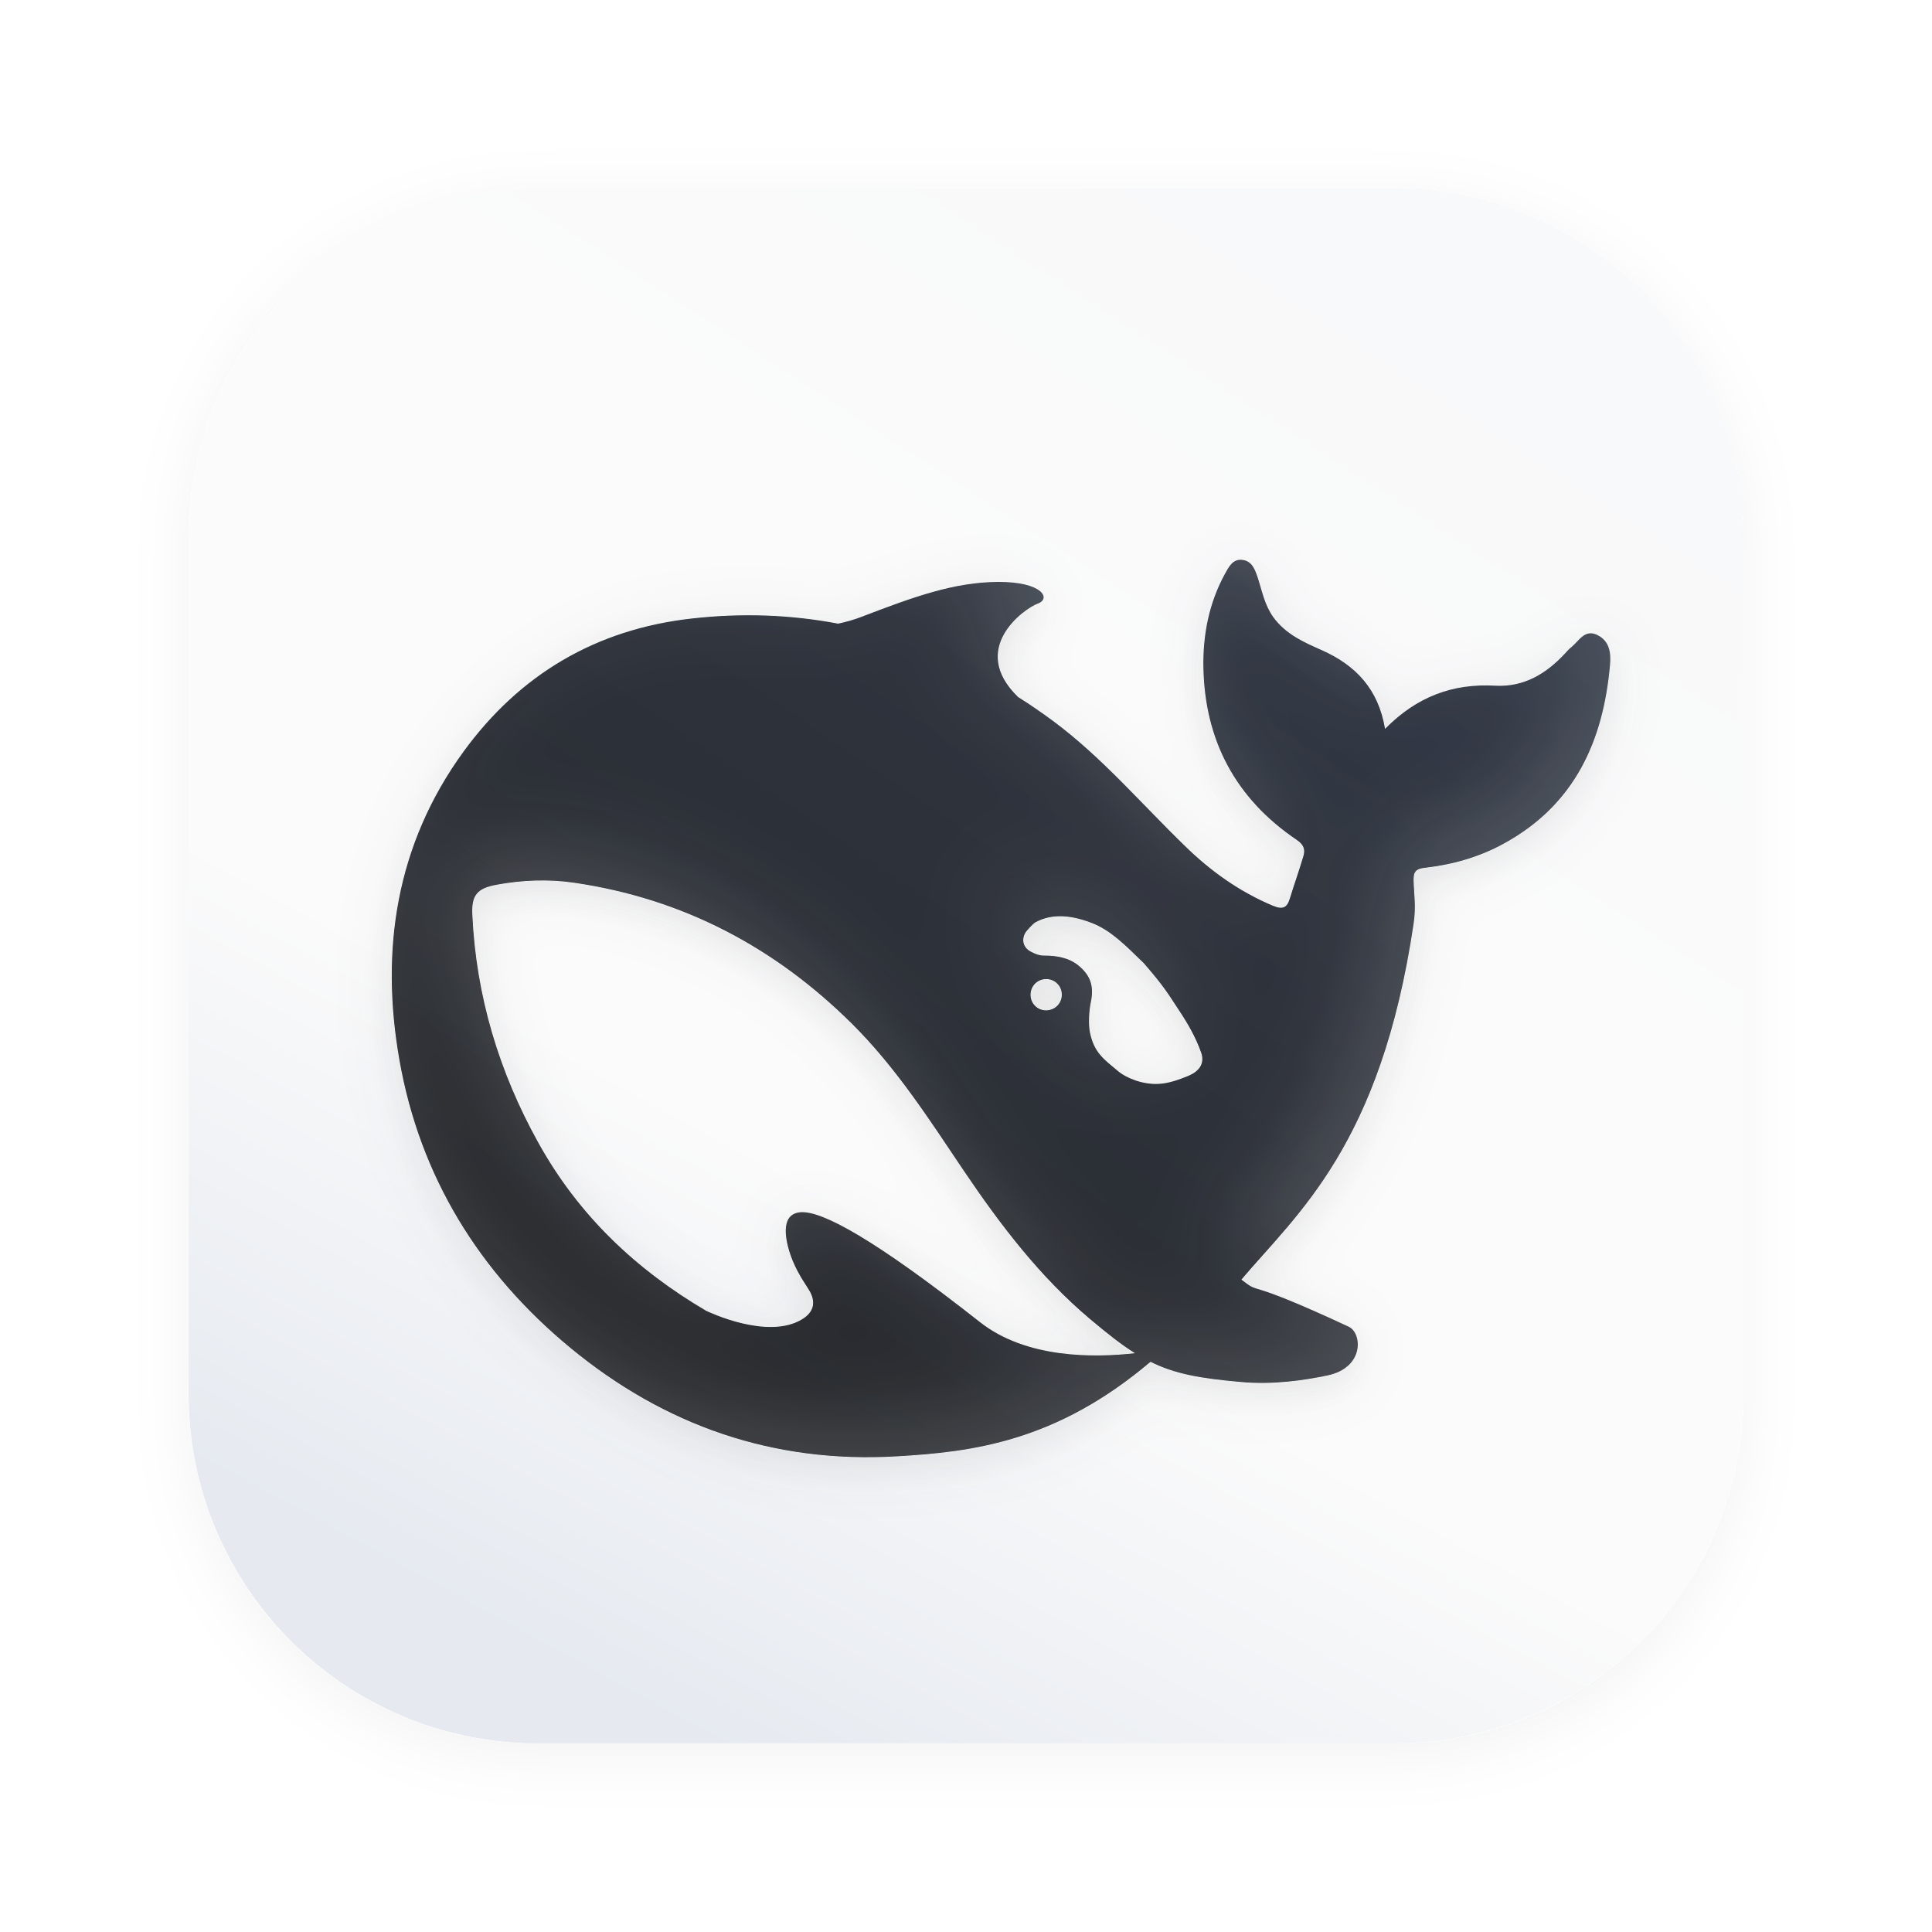
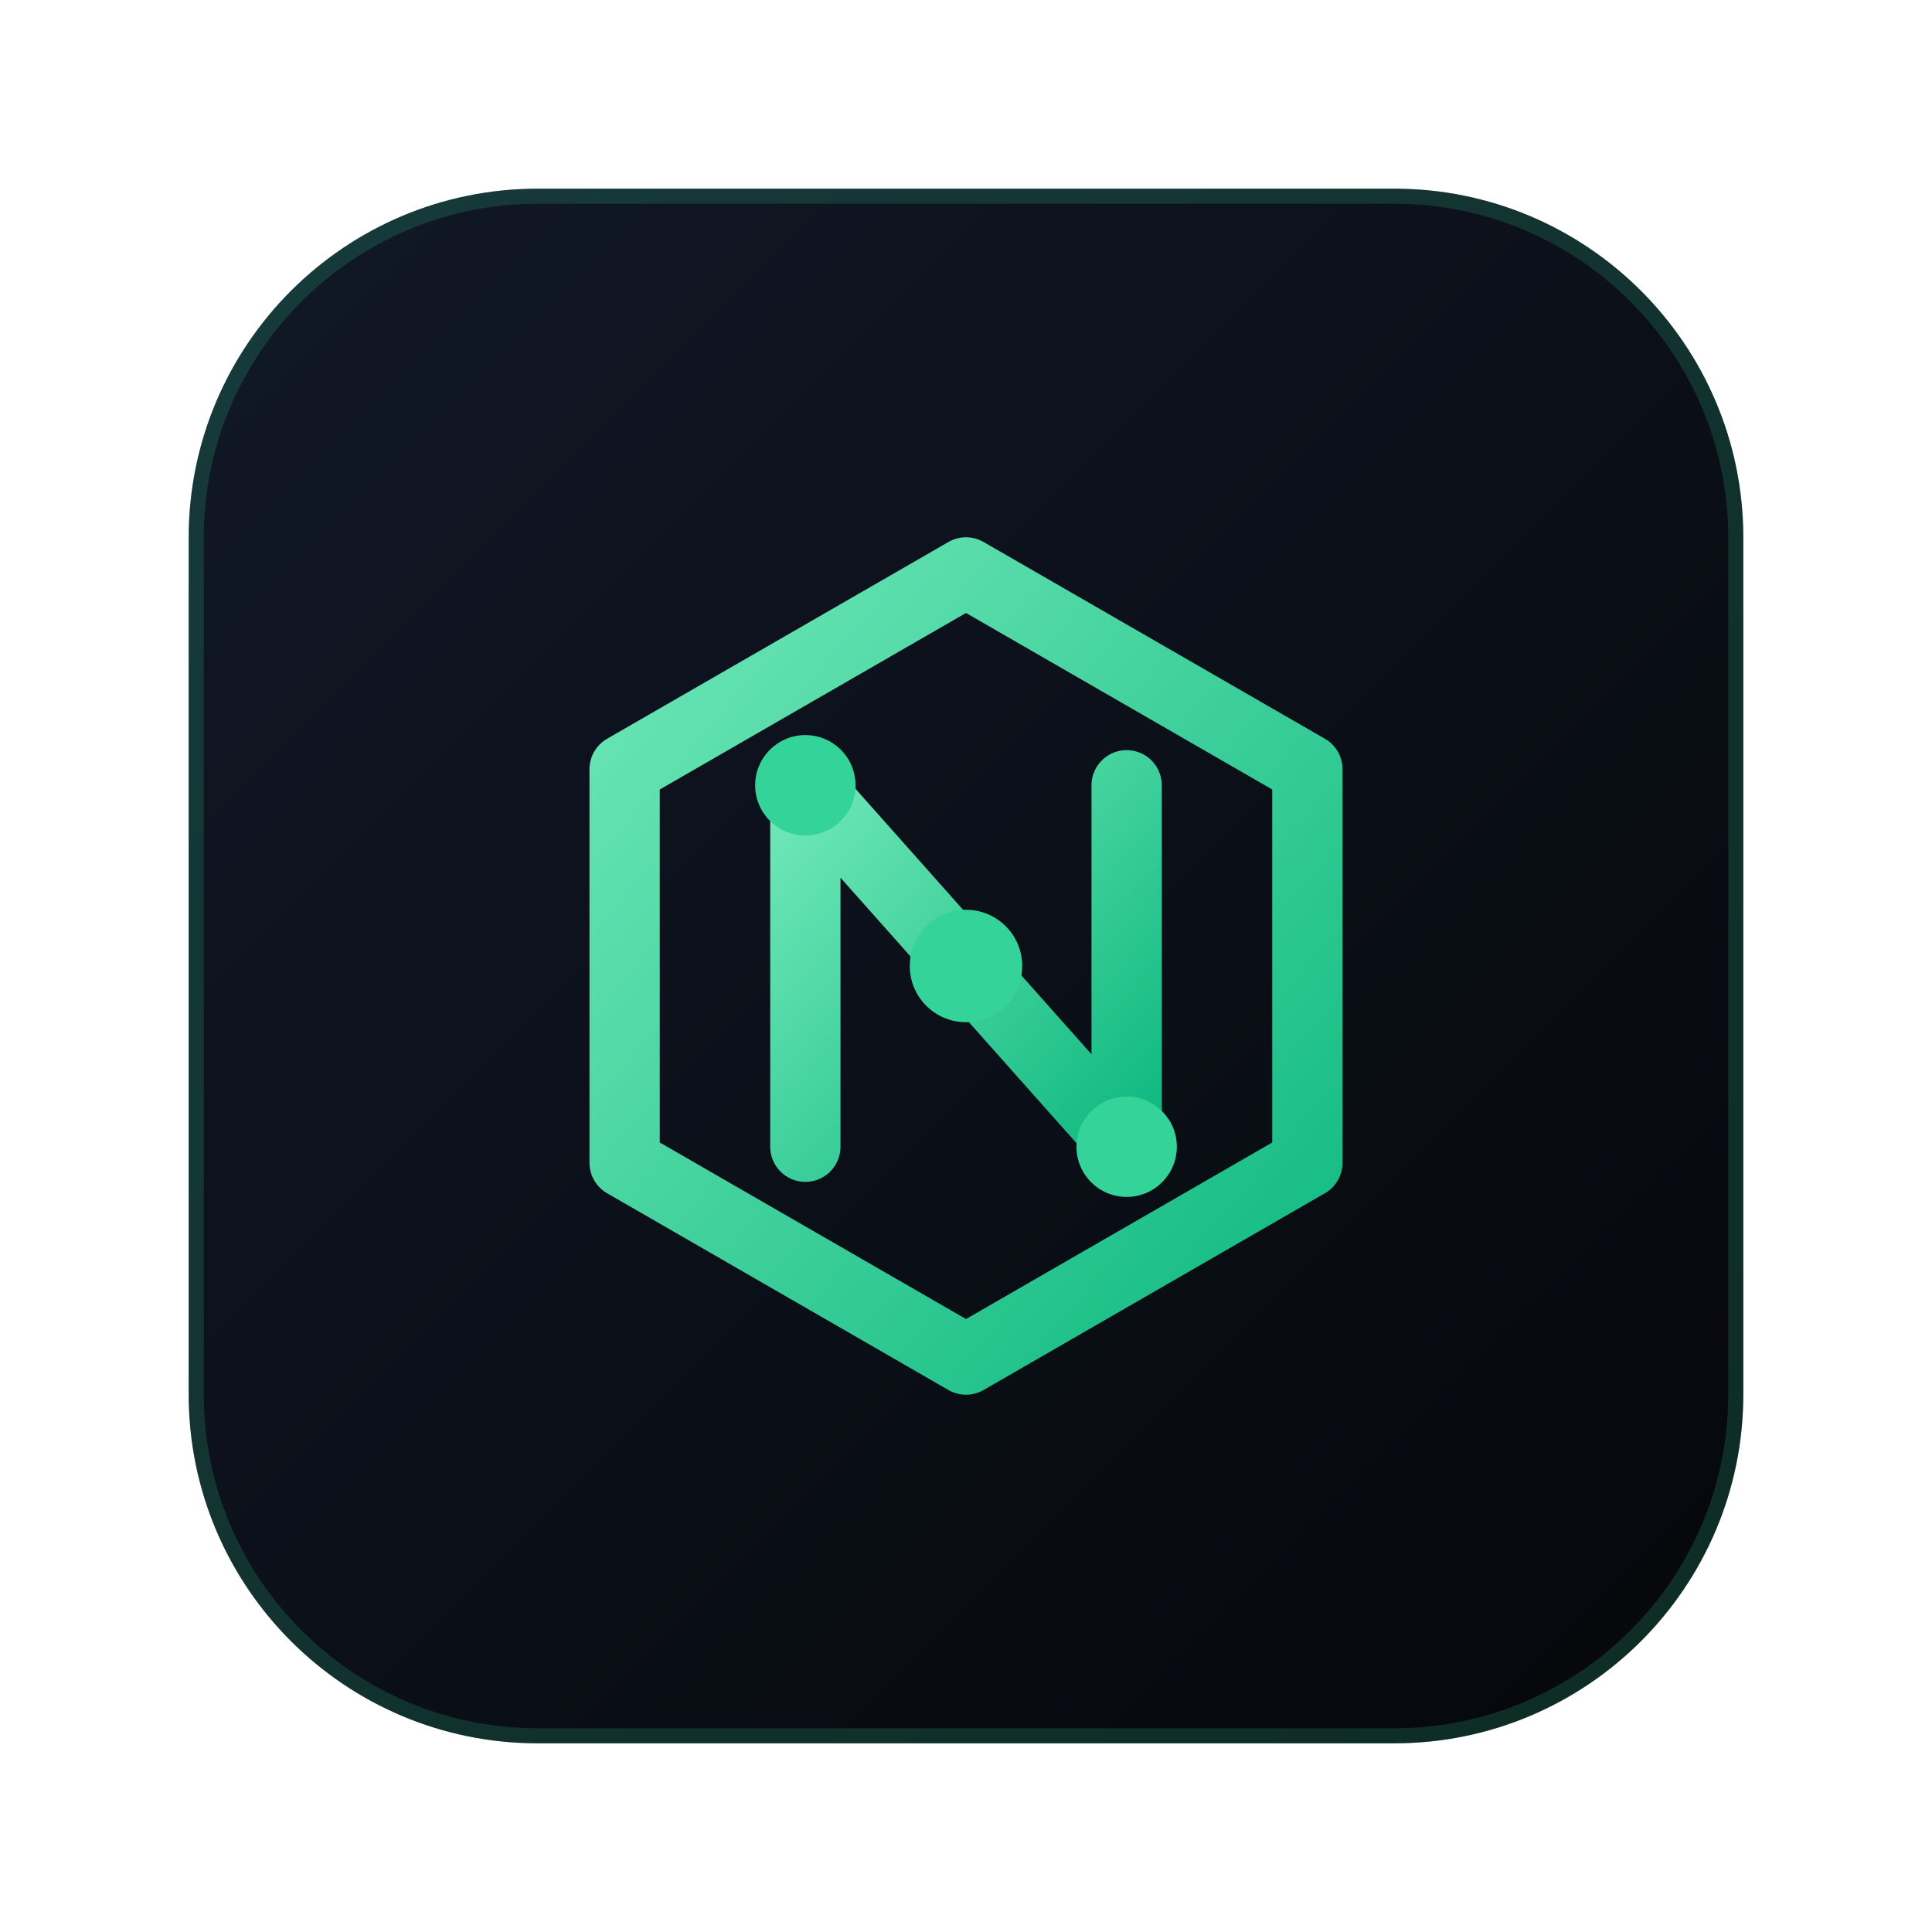
<svg xmlns="http://www.w3.org/2000/svg" width="1024" height="1024" viewBox="0 0 1024 1024" fill="none">
-   <g transform="translate(100 100) scale(0.8046875) translate(-40 -32)">
-     <g filter="url(#filter0_d_1637_371)">
-       <rect rx="230" width="1024" height="1024" transform="translate(40 32)" fill="#FBFBFB" />
-       <rect rx="230" width="1024" height="1024" transform="translate(40 32)" fill="url(#paint0_linear_1637_371)" fill-opacity="0.4" />
-       <rect rx="230" width="1024" height="1024" transform="translate(40 32)" fill="url(#paint1_linear_1637_371)" fill-opacity="0.8" />
-       <g filter="url(#filter1_ddi_1637_371)">
-         <path d="M968.002 326.025C959.5 321.85 955.842 329.804 950.865 333.835C949.162 335.143 947.722 336.834 946.283 338.393C933.859 351.673 919.336 360.407 900.376 359.363C872.649 357.804 848.963 366.525 828.035 387.759C823.586 361.583 808.812 345.951 786.313 335.936C774.536 330.729 762.64 325.51 754.401 314.186C748.645 306.112 747.074 297.127 744.195 288.274C742.36 282.936 740.538 277.465 734.385 276.554C727.718 275.51 725.103 281.112 722.476 285.803C712.006 304.95 707.952 326.039 708.349 347.405C709.26 395.463 729.54 433.742 769.823 460.962C774.404 464.094 775.579 467.212 774.14 471.771C771.394 481.153 768.119 490.257 765.241 499.639C763.406 505.624 760.66 506.933 754.256 504.329C732.154 495.08 713.049 481.417 696.175 464.874C667.524 437.138 641.633 406.536 609.325 382.566C601.733 376.964 594.154 371.758 586.298 366.802C553.33 334.773 590.616 308.464 599.251 305.333C608.282 302.082 602.393 290.877 573.214 291.009C544.048 291.141 517.364 300.906 483.353 313.935C478.389 315.891 473.147 317.318 467.786 318.494C436.917 312.64 404.873 311.332 371.377 315.111C308.332 322.141 257.975 351.964 220.953 402.876C176.471 464.081 166.014 533.624 178.835 606.153C192.302 682.594 231.291 745.887 291.194 795.372C353.328 846.68 424.876 871.813 506.498 866.99C556.076 864.122 611.279 857.489 673.532 804.74C689.23 812.55 705.708 815.681 733.052 818.02C754.111 819.976 774.391 816.976 790.076 813.726C814.674 808.519 812.971 785.726 804.072 781.564C731.995 747.962 747.826 761.638 733.435 750.565C770.06 707.198 825.263 662.139 846.85 516.156C848.553 504.567 847.114 497.273 846.85 487.892C846.718 482.157 848.025 479.95 854.574 479.303C872.623 477.215 890.156 472.273 906.238 463.42C952.938 437.892 971.765 395.965 976.215 345.7C976.875 338.01 976.083 330.069 967.976 326.039L968.002 326.025ZM561.067 778.432C491.222 723.477 457.343 705.374 443.347 706.154C430.263 706.933 432.626 721.918 435.505 731.682C438.515 741.315 442.436 747.962 447.929 756.418C451.718 762.021 454.346 770.345 444.14 776.609C421.641 790.549 382.533 771.918 380.698 771.006C335.174 744.182 297.109 708.757 270.293 660.316C244.389 613.698 229.35 563.685 226.868 510.302C226.208 497.406 230.01 492.847 242.831 490.508C259.704 487.376 277.106 486.729 293.98 489.2C365.264 499.625 425.959 531.523 476.844 582.052C505.878 610.831 527.861 645.213 550.491 678.815C574.561 714.492 600.452 748.49 633.42 776.358C645.066 786.122 654.348 793.548 663.247 799.019C636.431 802.018 591.698 802.666 561.08 778.445L561.067 778.432ZM594.55 562.905C594.55 557.171 599.132 552.625 604.888 552.625C606.195 552.625 607.371 552.876 608.414 553.273C609.853 553.801 611.16 554.581 612.203 555.744C614.038 557.567 615.081 560.17 615.081 562.905C615.081 568.64 610.5 573.185 604.743 573.185C598.987 573.185 594.537 568.627 594.537 562.905H594.55ZM698.539 616.301C691.871 619.037 685.19 621.375 678.787 621.64C668.845 622.155 657.992 618.125 652.103 613.17C642.953 605.479 636.404 601.185 633.658 587.773C632.483 582.039 633.13 573.185 634.186 568.111C636.536 557.171 633.922 550.141 626.212 543.759C619.927 538.553 611.952 537.112 603.185 537.112C599.911 537.112 596.914 535.685 594.682 534.509C591.025 532.686 588.015 528.127 590.893 522.525C591.804 520.701 596.254 516.275 597.297 515.495C609.206 508.716 622.937 510.936 635.625 516.01C647.403 520.833 656.288 529.686 669.109 542.186C682.193 557.289 684.543 561.465 692.003 572.789C697.892 581.642 703.252 590.759 706.909 601.185C709.128 607.699 706.249 613.038 698.539 616.288V616.301Z" fill="url(#paint2_linear_1637_371)" fill-opacity="0.9" />
-       </g>
-     </g>
-   </g>
  <defs>
-     <filter id="filter0_d_1637_371" x="-8" y="-16" width="1120" height="1120" filterUnits="userSpaceOnUse" color-interpolation-filters="sRGB">
-       <feFlood flood-opacity="0" result="BackgroundImageFix" />
-       <feColorMatrix in="SourceAlpha" type="matrix" values="0 0 0 0 0 0 0 0 0 0 0 0 0 0 0 0 0 0 127 0" result="hardAlpha" />
-       <feOffset dy="8" />
-       <feGaussianBlur stdDeviation="20" />
-       <feComposite in2="hardAlpha" operator="out" />
-       <feColorMatrix type="matrix" values="0 0 0 0 0 0 0 0 0 0 0 0 0 0 0 0 0 0 0.05 0" />
-       <feBlend mode="normal" in2="BackgroundImageFix" result="effect1_dropShadow_1637_371" />
-       <feBlend mode="normal" in="BackgroundImageFix" in2="effect1_dropShadow_1637_371" result="BackgroundImageFix" />
-       <feBlend mode="normal" in="SourceGraphic" in2="BackgroundImageFix" result="shape" />
-     </filter>
-     <filter id="filter1_ddi_1637_371" x="133.744" y="240.427" width="882.652" height="671.147" filterUnits="userSpaceOnUse" color-interpolation-filters="sRGB">
-       <feFlood flood-opacity="0" result="BackgroundImageFix" />
-       <feColorMatrix in="SourceAlpha" type="matrix" values="0 0 0 0 0 0 0 0 0 0 0 0 0 0 0 0 0 0 127 0" result="hardAlpha" />
-       <feOffset dy="4" />
-       <feGaussianBlur stdDeviation="20" />
-       <feComposite in2="hardAlpha" operator="out" />
-       <feColorMatrix type="matrix" values="0 0 0 0 0.176 0 0 0 0 0.192 0 0 0 0 0.231 0 0 0 0.08 0" />
-       <feBlend mode="normal" in2="BackgroundImageFix" result="effect1_dropShadow_1637_371" />
-       <feColorMatrix in="SourceAlpha" type="matrix" values="0 0 0 0 0 0 0 0 0 0 0 0 0 0 0 0 0 0 127 0" result="hardAlpha" />
-       <feOffset dy="8" />
-       <feGaussianBlur stdDeviation="8" />
-       <feComposite in2="hardAlpha" operator="out" />
-       <feColorMatrix type="matrix" values="0 0 0 0 0.173 0 0 0 0 0.188 0 0 0 0 0.224 0 0 0 0.04 0" />
-       <feBlend mode="normal" in2="effect1_dropShadow_1637_371" result="effect2_dropShadow_1637_371" />
-       <feBlend mode="normal" in="SourceGraphic" in2="BackgroundImageFix" result="shape" />
-       <feColorMatrix in="SourceAlpha" type="matrix" values="0 0 0 0 0 0 0 0 0 0 0 0 0 0 0 0 0 0 127 0" result="hardAlpha" />
-       <feOffset dx="-16" dy="-20" />
-       <feGaussianBlur stdDeviation="30" />
-       <feComposite in2="hardAlpha" operator="arithmetic" k2="-1" k3="1" />
-       <feColorMatrix type="matrix" values="0 0 0 0 1 0 0 0 0 1 0 0 0 0 1 0 0 0 0.15 0" />
-       <feBlend mode="normal" in2="shape" result="effect3_innerShadow_1637_371" />
-       <feBlend mode="normal" in="effect3_innerShadow_1637_371" in2="effect2_dropShadow_1637_371" result="effect3_innerShadow_1637_371" />
-     </filter>
-     <linearGradient id="paint0_linear_1637_371" x1="973.58" y1="1.59609e-05" x2="378.123" y2="917.86" gradientUnits="userSpaceOnUse">
-       <stop offset="0.142" stop-color="#D4DBE9" />
-       <stop offset="0.486" stop-color="#FBFBFB" />
+     <linearGradient id="tile" x1="0" y1="0" x2="1" y2="1">
+       <stop offset="0" stop-color="#111827" />
+       <stop offset="1" stop-color="#05070a" />
    </linearGradient>
-     <linearGradient id="paint1_linear_1637_371" x1="603.371" y1="445.063" x2="239.356" y2="1111.41" gradientUnits="userSpaceOnUse">
-       <stop offset="0.363" stop-color="#FBFBFB" />
-       <stop offset="0.83" stop-color="#E1E6EE" />
-     </linearGradient>
-     <linearGradient id="paint2_linear_1637_371" x1="849.855" y1="39.085" x2="331.636" y2="802.645" gradientUnits="userSpaceOnUse">
-       <stop offset="0.086" stop-color="#1C2434" />
-       <stop offset="1" stop-color="#0F1115" />
+     <linearGradient id="glow" x1="0" y1="0" x2="1" y2="1">
+       <stop offset="0" stop-color="#6ee7b7" />
+       <stop offset="1" stop-color="#10b981" />
    </linearGradient>
  </defs>
+   <rect x="100" y="100" width="824" height="824" rx="185" fill="url(#tile)" />
+   <rect x="104" y="104" width="816" height="816" rx="181" stroke="#34d399" stroke-opacity="0.18" stroke-width="8" />
+   <g transform="translate(256.56 256.56) scale(21.28667)">
+     <path d="M12 2.2L20.5 7.1V16.9L12 21.8L3.5 16.9V7.1L12 2.2Z" stroke="url(#glow)" stroke-width="1.75" stroke-linejoin="round" />
+     <path d="M8 7.5V16.5M16 7.5V16.5M8 7.5L16 16.5" stroke="url(#glow)" stroke-width="1.75" stroke-linecap="round" stroke-linejoin="round" />
+     <circle cx="8" cy="7.5" r="1.25" fill="#34d399" />
+     <circle cx="16" cy="16.5" r="1.25" fill="#34d399" />
+     <circle cx="12" cy="12" r="1.4" fill="#34d399" />
+   </g>
</svg>
